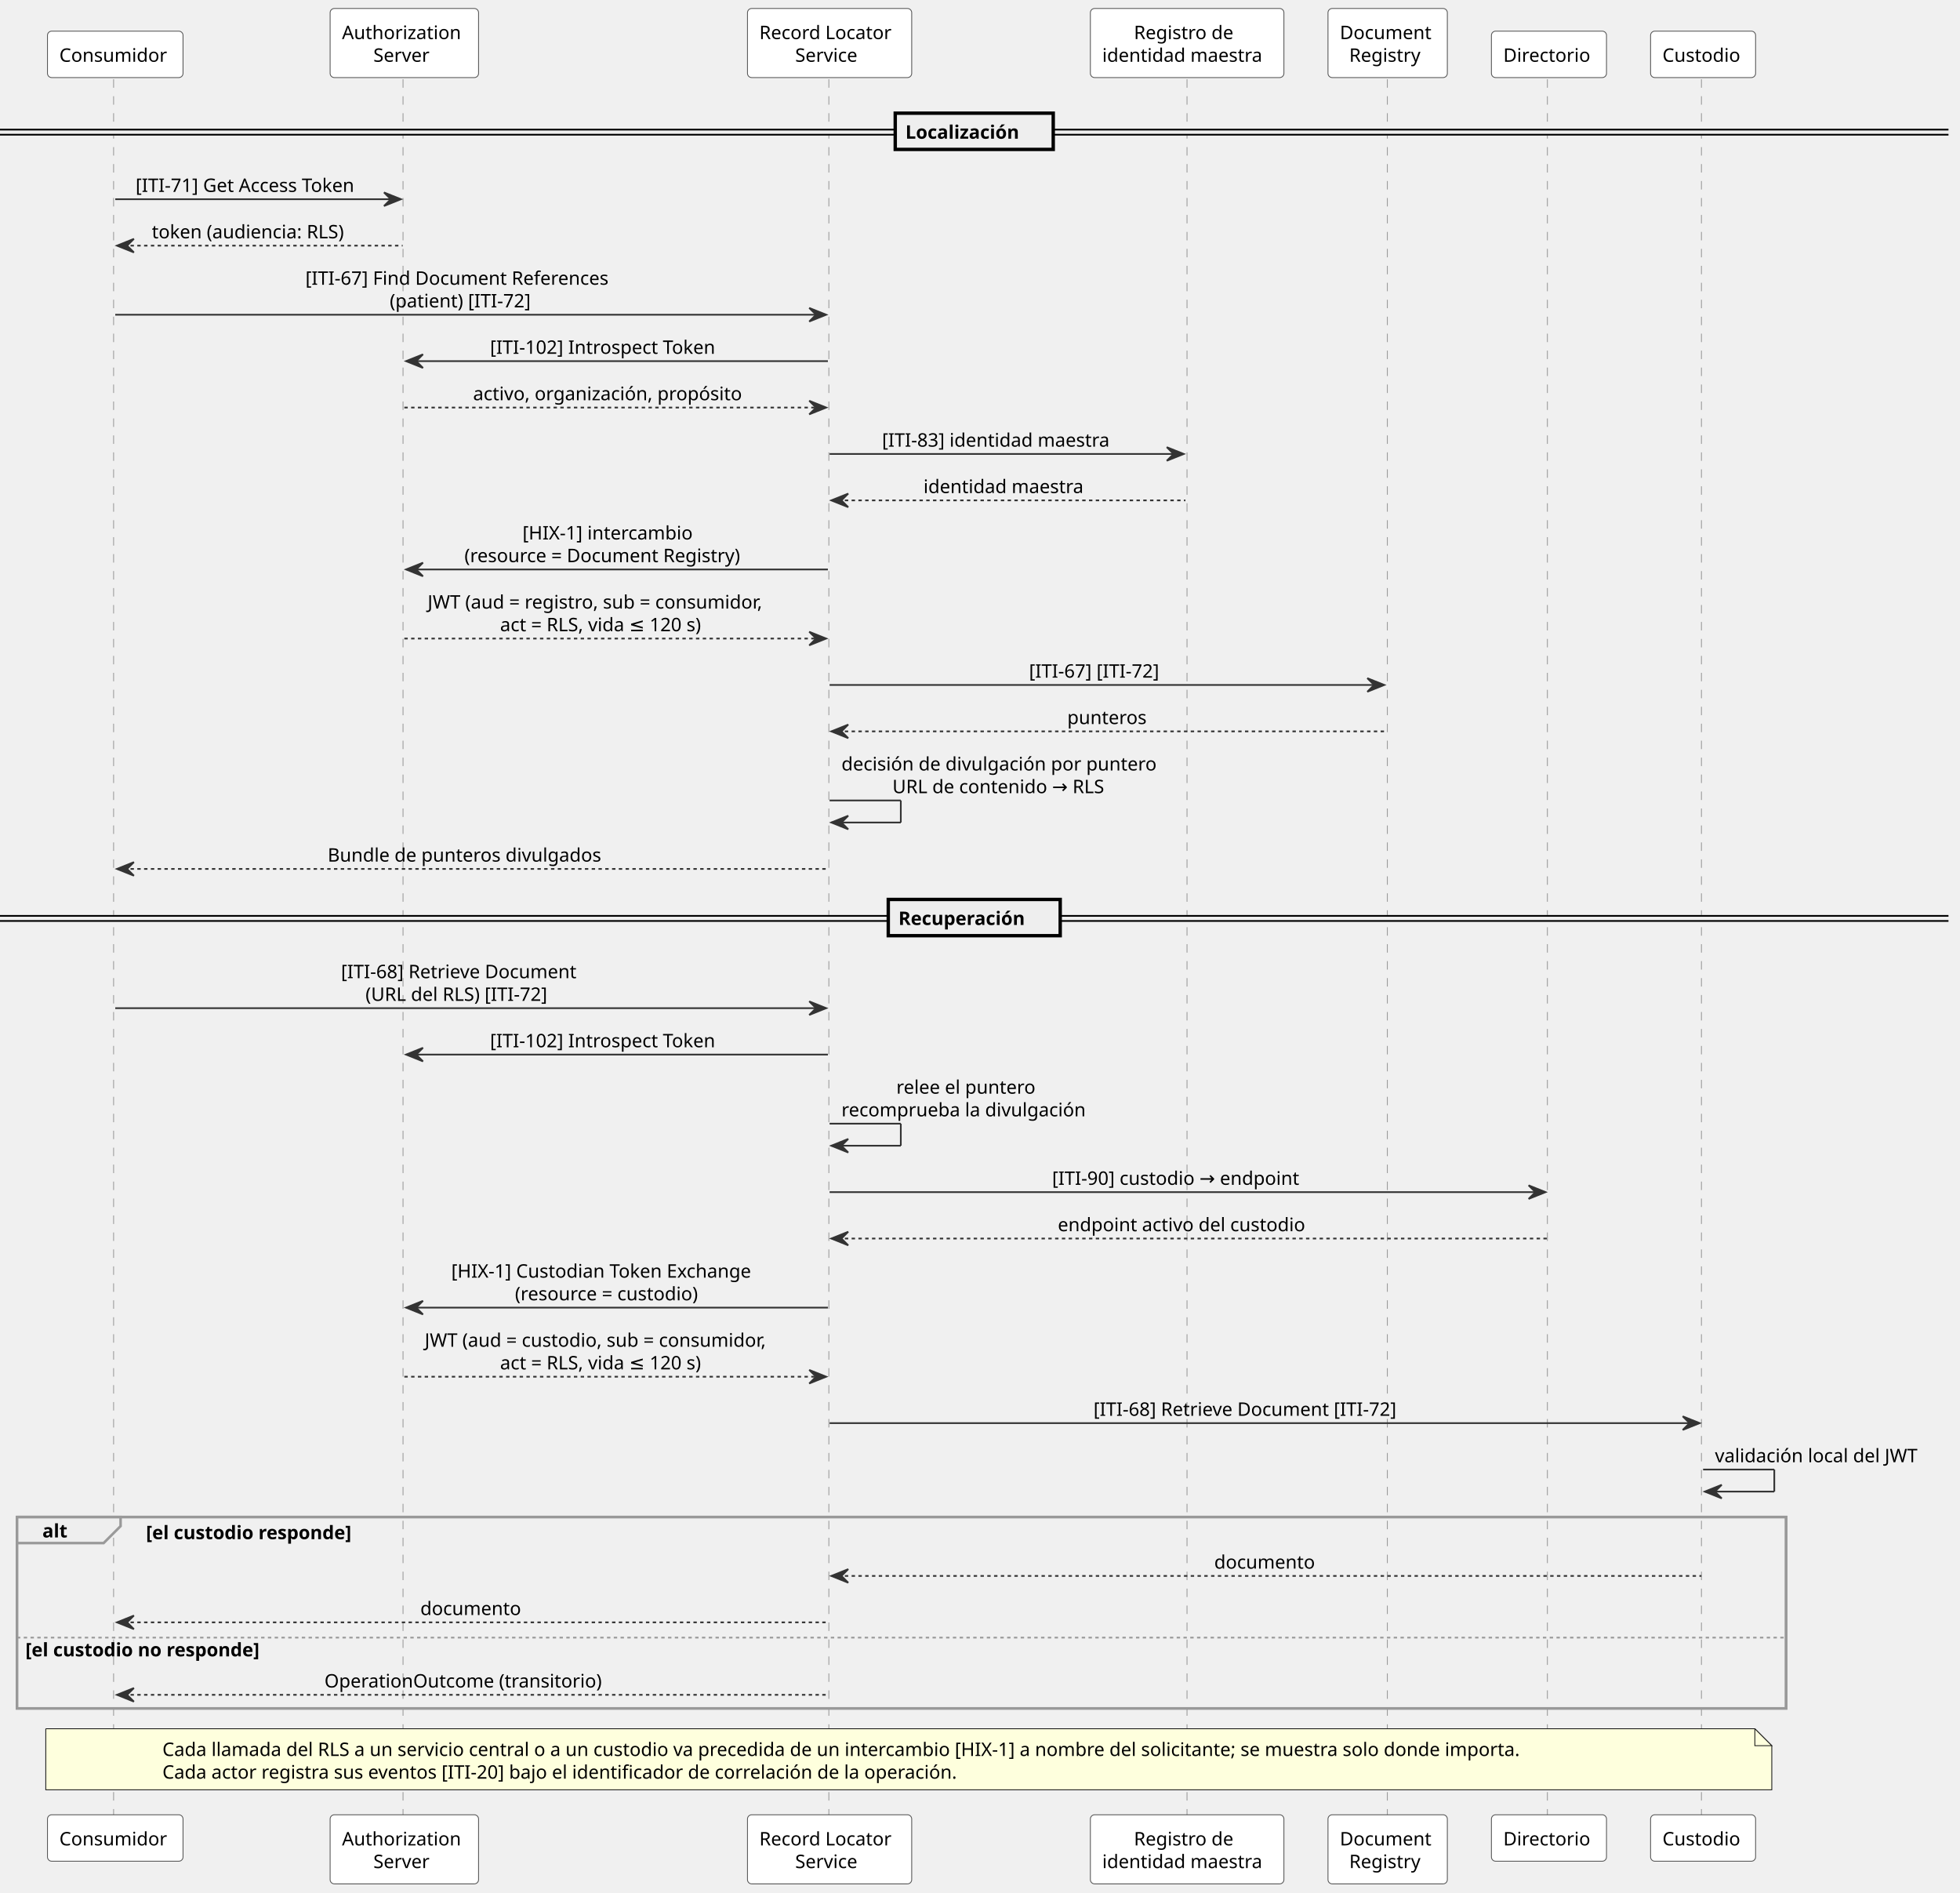
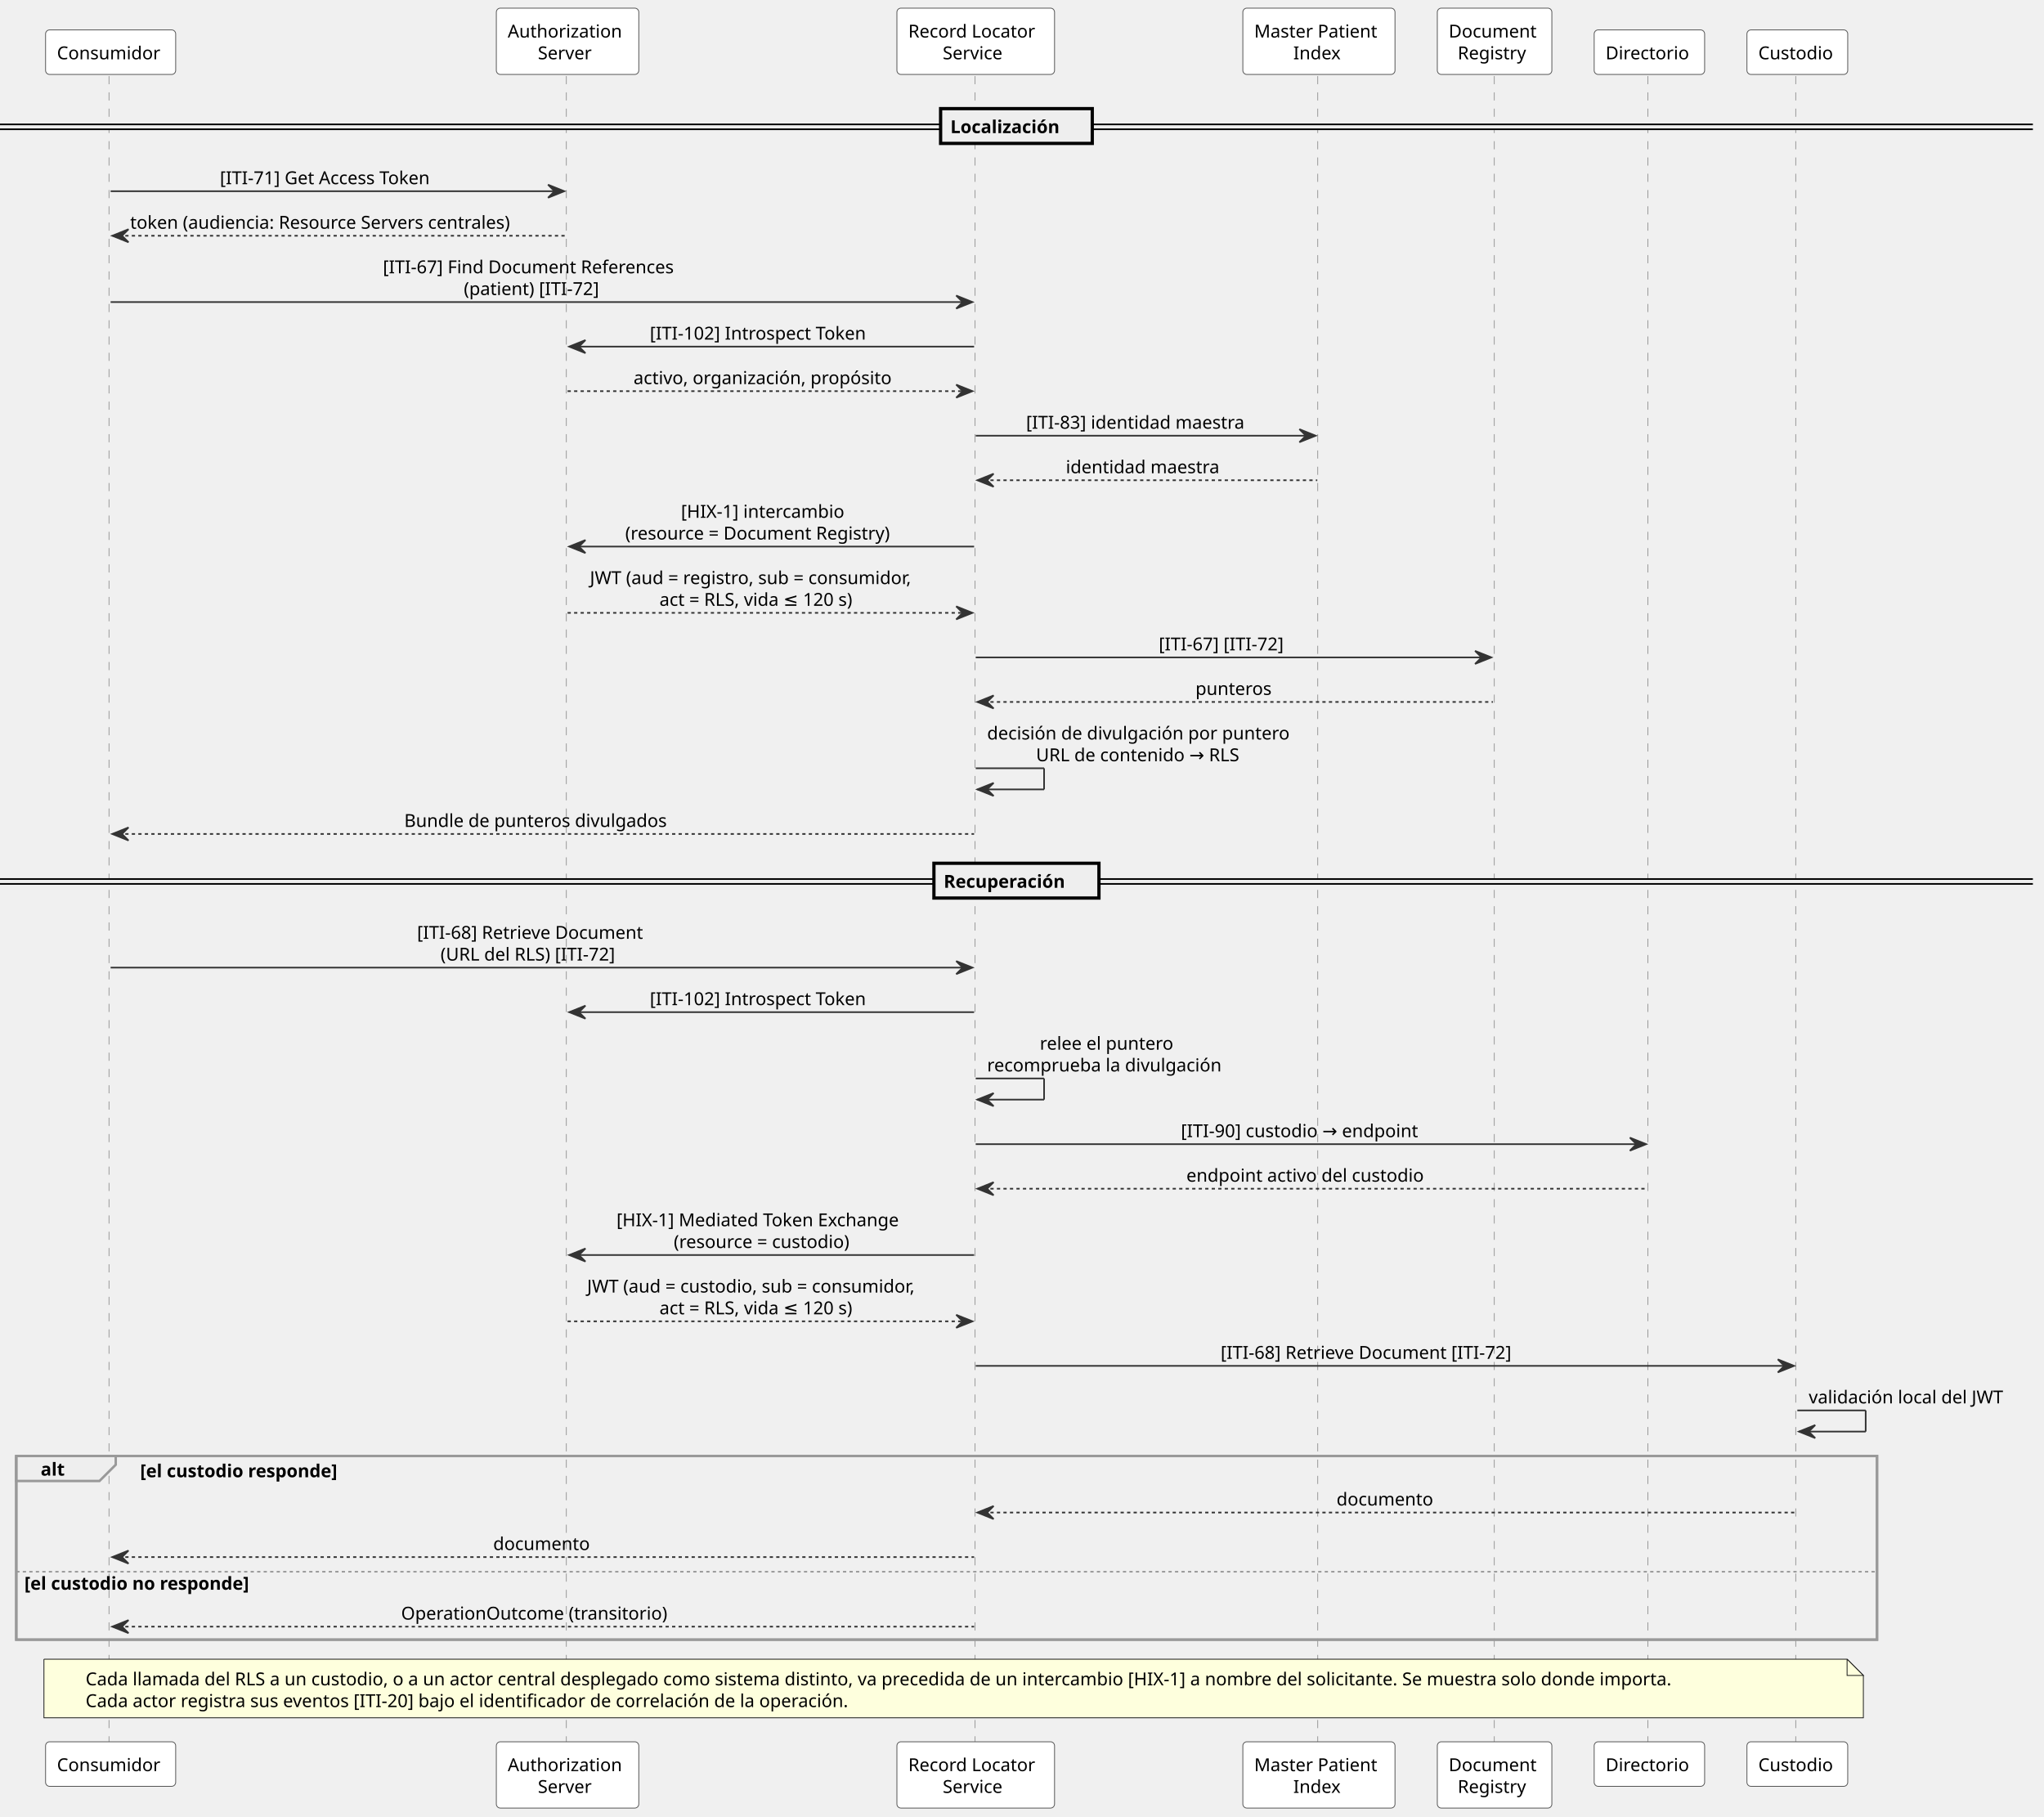
- <svg xmlns="http://www.w3.org/2000/svg" contentStyleType="text/css" data-diagram-type="SEQUENCE" height="1116px" preserveAspectRatio="none" style="width:1156px;height:1116px;background:#FFFFFF;" version="1.1" viewBox="0 0 1156 1116" width="1156px" zoomAndPan="magnify">
+ <svg xmlns="http://www.w3.org/2000/svg" contentStyleType="text/css" data-diagram-type="SEQUENCE" height="1116px" preserveAspectRatio="none" style="width:1256px;height:1116px;background:#FFFFFF;" version="1.1" viewBox="0 0 1256 1116" width="1256px" zoomAndPan="magnify">
  <defs />
  <g>
-     <rect fill="none" height="112.843" style="stroke:#999999;stroke-width:1.5;" width="1043.438" x="10" y="894.534" />
+     <rect fill="none" height="112.843" style="stroke:#999999;stroke-width:1.5;" width="1143.394" x="10" y="894.534" />
    <g class="participant-lifeline" data-entity-uid="part1" data-qualified-name="C" id="part1-lifeline">
      <g>
        <rect fill="#000000" fill-opacity="0" height="1024.377" width="8" x="63.976" y="46.737" />
        <line style="stroke:#999999;stroke-width:0.5;stroke-dasharray:5,5;" x1="67" x2="67" y1="46.737" y2="1071.115" />
      </g>
    </g>
    <g class="participant-lifeline" data-entity-uid="part2" data-qualified-name="AS" id="part2-lifeline">
      <g>
-         <rect fill="#000000" fill-opacity="0" height="1024.377" width="8" x="234.478" y="46.737" />
-         <line style="stroke:#999999;stroke-width:0.5;stroke-dasharray:5,5;" x1="237.707" x2="237.707" y1="46.737" y2="1071.115" />
+         <rect fill="#000000" fill-opacity="0" height="1024.377" width="8" x="344.757" y="46.737" />
+         <line style="stroke:#999999;stroke-width:0.5;stroke-dasharray:5,5;" x1="347.987" x2="347.987" y1="46.737" y2="1071.115" />
      </g>
    </g>
    <g class="participant-lifeline" data-entity-uid="part3" data-qualified-name="RLS" id="part3-lifeline">
      <g>
-         <rect fill="#000000" fill-opacity="0" height="1024.377" width="8" x="485.288" y="46.737" />
-         <line style="stroke:#999999;stroke-width:0.5;stroke-dasharray:5,5;" x1="488.856" x2="488.856" y1="46.737" y2="1071.115" />
+         <rect fill="#000000" fill-opacity="0" height="1024.377" width="8" x="595.568" y="46.737" />
+         <line style="stroke:#999999;stroke-width:0.5;stroke-dasharray:5,5;" x1="599.135" x2="599.135" y1="46.737" y2="1071.115" />
      </g>
    </g>
    <g class="participant-lifeline" data-entity-uid="part4" data-qualified-name="PMIR" id="part4-lifeline">
      <g>
-         <rect fill="#000000" fill-opacity="0" height="1024.377" width="8" x="696.171" y="46.737" />
-         <line style="stroke:#999999;stroke-width:0.5;stroke-dasharray:5,5;" x1="700.099" x2="700.099" y1="46.737" y2="1071.115" />
+         <rect fill="#000000" fill-opacity="0" height="1024.377" width="8" x="806.45" y="46.737" />
+         <line style="stroke:#999999;stroke-width:0.5;stroke-dasharray:5,5;" x1="809.702" x2="809.702" y1="46.737" y2="1071.115" />
      </g>
    </g>
    <g class="participant-lifeline" data-entity-uid="part5" data-qualified-name="REG" id="part5-lifeline">
      <g>
-         <rect fill="#000000" fill-opacity="0" height="1024.377" width="8" x="814.439" y="46.737" />
-         <line style="stroke:#999999;stroke-width:0.5;stroke-dasharray:5,5;" x1="818.243" x2="818.243" y1="46.737" y2="1071.115" />
+         <rect fill="#000000" fill-opacity="0" height="1024.377" width="8" x="914.395" y="46.737" />
+         <line style="stroke:#999999;stroke-width:0.5;stroke-dasharray:5,5;" x1="918.199" x2="918.199" y1="46.737" y2="1071.115" />
      </g>
    </g>
    <g class="participant-lifeline" data-entity-uid="part6" data-qualified-name="DIR" id="part6-lifeline">
      <g>
-         <rect fill="#000000" fill-opacity="0" height="1024.377" width="8" x="909.57" y="46.737" />
-         <line style="stroke:#999999;stroke-width:0.5;stroke-dasharray:5,5;" x1="912.634" x2="912.634" y1="46.737" y2="1071.115" />
+         <rect fill="#000000" fill-opacity="0" height="1024.377" width="8" x="1009.526" y="46.737" />
+         <line style="stroke:#999999;stroke-width:0.5;stroke-dasharray:5,5;" x1="1012.59" x2="1012.59" y1="46.737" y2="1071.115" />
      </g>
    </g>
    <g class="participant-lifeline" data-entity-uid="part7" data-qualified-name="K" id="part7-lifeline">
      <g>
-         <rect fill="#000000" fill-opacity="0" height="1024.377" width="8" x="1000.472" y="46.737" />
-         <line style="stroke:#999999;stroke-width:0.5;stroke-dasharray:5,5;" x1="1003.506" x2="1003.506" y1="46.737" y2="1071.115" />
+         <rect fill="#000000" fill-opacity="0" height="1024.377" width="8" x="1100.428" y="46.737" />
+         <line style="stroke:#999999;stroke-width:0.5;stroke-dasharray:5,5;" x1="1103.462" x2="1103.462" y1="46.737" y2="1071.115" />
      </g>
    </g>
    <g class="participant participant-head" data-entity-uid="part1" data-qualified-name="C" id="part1-head">
      <rect fill="#FFFFFF" height="27.369" rx="2.5" ry="2.5" style="stroke:#555555;stroke-width:0.5;" width="79.952" x="28" y="18.369" />
      <text fill="#000000" font-family="Verdana" font-size="11" lengthAdjust="spacing" textLength="65.952" x="35" y="36.428">Consumidor</text>
    </g>
    <g class="participant participant-tail" data-entity-uid="part1" data-qualified-name="C" id="part1-tail">
      <rect fill="#FFFFFF" height="27.369" rx="2.5" ry="2.5" style="stroke:#555555;stroke-width:0.5;" width="79.952" x="28" y="1070.115" />
      <text fill="#000000" font-family="Verdana" font-size="11" lengthAdjust="spacing" textLength="65.952" x="35" y="1088.174">Consumidor</text>
    </g>
    <g class="participant participant-head" data-entity-uid="part2" data-qualified-name="AS" id="part2-head">
-       <rect fill="#FFFFFF" height="40.737" rx="2.5" ry="2.5" style="stroke:#555555;stroke-width:0.5;" width="87.541" x="194.707" y="5" />
-       <text fill="#000000" font-family="Verdana" font-size="11" lengthAdjust="spacing" textLength="73.541" x="201.707" y="23.059">Authorization</text>
-       <text fill="#000000" font-family="Verdana" font-size="11" lengthAdjust="spacing" textLength="36.523" x="220.216" y="36.428">Server</text>
+       <rect fill="#FFFFFF" height="40.737" rx="2.5" ry="2.5" style="stroke:#555555;stroke-width:0.5;" width="87.541" x="304.987" y="5" />
+       <text fill="#000000" font-family="Verdana" font-size="11" lengthAdjust="spacing" textLength="73.541" x="311.987" y="23.059">Authorization</text>
+       <text fill="#000000" font-family="Verdana" font-size="11" lengthAdjust="spacing" textLength="36.523" x="330.495" y="36.428">Server</text>
    </g>
    <g class="participant participant-tail" data-entity-uid="part2" data-qualified-name="AS" id="part2-tail">
-       <rect fill="#FFFFFF" height="40.737" rx="2.5" ry="2.5" style="stroke:#555555;stroke-width:0.5;" width="87.541" x="194.707" y="1070.115" />
-       <text fill="#000000" font-family="Verdana" font-size="11" lengthAdjust="spacing" textLength="73.541" x="201.707" y="1088.174">Authorization</text>
-       <text fill="#000000" font-family="Verdana" font-size="11" lengthAdjust="spacing" textLength="36.523" x="220.216" y="1101.543">Server</text>
+       <rect fill="#FFFFFF" height="40.737" rx="2.5" ry="2.5" style="stroke:#555555;stroke-width:0.5;" width="87.541" x="304.987" y="1070.115" />
+       <text fill="#000000" font-family="Verdana" font-size="11" lengthAdjust="spacing" textLength="73.541" x="311.987" y="1088.174">Authorization</text>
+       <text fill="#000000" font-family="Verdana" font-size="11" lengthAdjust="spacing" textLength="36.523" x="330.495" y="1101.543">Server</text>
    </g>
    <g class="participant participant-head" data-entity-uid="part3" data-qualified-name="RLS" id="part3-head">
-       <rect fill="#FFFFFF" height="40.737" rx="2.5" ry="2.5" style="stroke:#555555;stroke-width:0.5;" width="96.865" x="440.856" y="5" />
-       <text fill="#000000" font-family="Verdana" font-size="11" lengthAdjust="spacing" textLength="82.865" x="447.856" y="23.059">Record Locator</text>
-       <text fill="#000000" font-family="Verdana" font-size="11" lengthAdjust="spacing" textLength="40.579" x="468.999" y="36.428">Service</text>
+       <rect fill="#FFFFFF" height="40.737" rx="2.5" ry="2.5" style="stroke:#555555;stroke-width:0.5;" width="96.865" x="551.135" y="5" />
+       <text fill="#000000" font-family="Verdana" font-size="11" lengthAdjust="spacing" textLength="82.865" x="558.135" y="23.059">Record Locator</text>
+       <text fill="#000000" font-family="Verdana" font-size="11" lengthAdjust="spacing" textLength="40.579" x="579.278" y="36.428">Service</text>
    </g>
    <g class="participant participant-tail" data-entity-uid="part3" data-qualified-name="RLS" id="part3-tail">
-       <rect fill="#FFFFFF" height="40.737" rx="2.5" ry="2.5" style="stroke:#555555;stroke-width:0.5;" width="96.865" x="440.856" y="1070.115" />
-       <text fill="#000000" font-family="Verdana" font-size="11" lengthAdjust="spacing" textLength="82.865" x="447.856" y="1088.174">Record Locator</text>
-       <text fill="#000000" font-family="Verdana" font-size="11" lengthAdjust="spacing" textLength="40.579" x="468.999" y="1101.543">Service</text>
+       <rect fill="#FFFFFF" height="40.737" rx="2.5" ry="2.5" style="stroke:#555555;stroke-width:0.5;" width="96.865" x="551.135" y="1070.115" />
+       <text fill="#000000" font-family="Verdana" font-size="11" lengthAdjust="spacing" textLength="82.865" x="558.135" y="1088.174">Record Locator</text>
+       <text fill="#000000" font-family="Verdana" font-size="11" lengthAdjust="spacing" textLength="40.579" x="579.278" y="1101.543">Service</text>
    </g>
    <g class="participant participant-head" data-entity-uid="part4" data-qualified-name="PMIR" id="part4-head">
-       <rect fill="#FFFFFF" height="40.737" rx="2.5" ry="2.5" style="stroke:#555555;stroke-width:0.5;" width="114.144" x="643.099" y="5" />
-       <text fill="#000000" font-family="Verdana" font-size="11" lengthAdjust="spacing" textLength="62.783" x="668.78" y="23.059">Registro de</text>
-       <text fill="#000000" font-family="Verdana" font-size="11" lengthAdjust="spacing" textLength="100.144" x="650.099" y="36.428">identidad maestra</text>
+       <rect fill="#FFFFFF" height="40.737" rx="2.5" ry="2.5" style="stroke:#555555;stroke-width:0.5;" width="93.498" x="763.702" y="5" />
+       <text fill="#000000" font-family="Verdana" font-size="11" lengthAdjust="spacing" textLength="79.498" x="770.702" y="23.059">Master Patient</text>
+       <text fill="#000000" font-family="Verdana" font-size="11" lengthAdjust="spacing" textLength="31.507" x="794.697" y="36.428">Index</text>
    </g>
    <g class="participant participant-tail" data-entity-uid="part4" data-qualified-name="PMIR" id="part4-tail">
-       <rect fill="#FFFFFF" height="40.737" rx="2.5" ry="2.5" style="stroke:#555555;stroke-width:0.5;" width="114.144" x="643.099" y="1070.115" />
-       <text fill="#000000" font-family="Verdana" font-size="11" lengthAdjust="spacing" textLength="62.783" x="668.78" y="1088.174">Registro de</text>
-       <text fill="#000000" font-family="Verdana" font-size="11" lengthAdjust="spacing" textLength="100.144" x="650.099" y="1101.543">identidad maestra</text>
+       <rect fill="#FFFFFF" height="40.737" rx="2.5" ry="2.5" style="stroke:#555555;stroke-width:0.5;" width="93.498" x="763.702" y="1070.115" />
+       <text fill="#000000" font-family="Verdana" font-size="11" lengthAdjust="spacing" textLength="79.498" x="770.702" y="1088.174">Master Patient</text>
+       <text fill="#000000" font-family="Verdana" font-size="11" lengthAdjust="spacing" textLength="31.507" x="794.697" y="1101.543">Index</text>
    </g>
    <g class="participant participant-head" data-entity-uid="part5" data-qualified-name="REG" id="part5-head">
-       <rect fill="#FFFFFF" height="40.737" rx="2.5" ry="2.5" style="stroke:#555555;stroke-width:0.5;" width="70.391" x="783.243" y="5" />
-       <text fill="#000000" font-family="Verdana" font-size="11" lengthAdjust="spacing" textLength="56.391" x="790.243" y="23.059">Document</text>
-       <text fill="#000000" font-family="Verdana" font-size="11" lengthAdjust="spacing" textLength="45.343" x="795.767" y="36.428">Registry</text>
+       <rect fill="#FFFFFF" height="40.737" rx="2.5" ry="2.5" style="stroke:#555555;stroke-width:0.5;" width="70.391" x="883.199" y="5" />
+       <text fill="#000000" font-family="Verdana" font-size="11" lengthAdjust="spacing" textLength="56.391" x="890.199" y="23.059">Document</text>
+       <text fill="#000000" font-family="Verdana" font-size="11" lengthAdjust="spacing" textLength="45.343" x="895.723" y="36.428">Registry</text>
    </g>
    <g class="participant participant-tail" data-entity-uid="part5" data-qualified-name="REG" id="part5-tail">
-       <rect fill="#FFFFFF" height="40.737" rx="2.5" ry="2.5" style="stroke:#555555;stroke-width:0.5;" width="70.391" x="783.243" y="1070.115" />
-       <text fill="#000000" font-family="Verdana" font-size="11" lengthAdjust="spacing" textLength="56.391" x="790.243" y="1088.174">Document</text>
-       <text fill="#000000" font-family="Verdana" font-size="11" lengthAdjust="spacing" textLength="45.343" x="795.767" y="1101.543">Registry</text>
+       <rect fill="#FFFFFF" height="40.737" rx="2.5" ry="2.5" style="stroke:#555555;stroke-width:0.5;" width="70.391" x="883.199" y="1070.115" />
+       <text fill="#000000" font-family="Verdana" font-size="11" lengthAdjust="spacing" textLength="56.391" x="890.199" y="1088.174">Document</text>
+       <text fill="#000000" font-family="Verdana" font-size="11" lengthAdjust="spacing" textLength="45.343" x="895.723" y="1101.543">Registry</text>
    </g>
    <g class="participant participant-head" data-entity-uid="part6" data-qualified-name="DIR" id="part6-head">
-       <rect fill="#FFFFFF" height="27.369" rx="2.5" ry="2.5" style="stroke:#555555;stroke-width:0.5;" width="67.872" x="879.634" y="18.369" />
-       <text fill="#000000" font-family="Verdana" font-size="11" lengthAdjust="spacing" textLength="53.872" x="886.634" y="36.428">Directorio</text>
+       <rect fill="#FFFFFF" height="27.369" rx="2.5" ry="2.5" style="stroke:#555555;stroke-width:0.5;" width="67.872" x="979.59" y="18.369" />
+       <text fill="#000000" font-family="Verdana" font-size="11" lengthAdjust="spacing" textLength="53.872" x="986.59" y="36.428">Directorio</text>
    </g>
    <g class="participant participant-tail" data-entity-uid="part6" data-qualified-name="DIR" id="part6-tail">
-       <rect fill="#FFFFFF" height="27.369" rx="2.5" ry="2.5" style="stroke:#555555;stroke-width:0.5;" width="67.872" x="879.634" y="1070.115" />
-       <text fill="#000000" font-family="Verdana" font-size="11" lengthAdjust="spacing" textLength="53.872" x="886.634" y="1088.174">Directorio</text>
+       <rect fill="#FFFFFF" height="27.369" rx="2.5" ry="2.5" style="stroke:#555555;stroke-width:0.5;" width="67.872" x="979.59" y="1070.115" />
+       <text fill="#000000" font-family="Verdana" font-size="11" lengthAdjust="spacing" textLength="53.872" x="986.59" y="1088.174">Directorio</text>
    </g>
    <g class="participant participant-head" data-entity-uid="part7" data-qualified-name="K" id="part7-head">
-       <rect fill="#FFFFFF" height="27.369" rx="2.5" ry="2.5" style="stroke:#555555;stroke-width:0.5;" width="61.932" x="973.506" y="18.369" />
-       <text fill="#000000" font-family="Verdana" font-size="11" lengthAdjust="spacing" textLength="47.932" x="980.506" y="36.428">Custodio</text>
+       <rect fill="#FFFFFF" height="27.369" rx="2.5" ry="2.5" style="stroke:#555555;stroke-width:0.5;" width="61.932" x="1073.462" y="18.369" />
+       <text fill="#000000" font-family="Verdana" font-size="11" lengthAdjust="spacing" textLength="47.932" x="1080.462" y="36.428">Custodio</text>
    </g>
    <g class="participant participant-tail" data-entity-uid="part7" data-qualified-name="K" id="part7-tail">
-       <rect fill="#FFFFFF" height="27.369" rx="2.5" ry="2.5" style="stroke:#555555;stroke-width:0.5;" width="61.932" x="973.506" y="1070.115" />
-       <text fill="#000000" font-family="Verdana" font-size="11" lengthAdjust="spacing" textLength="47.932" x="980.506" y="1088.174">Custodio</text>
-     </g>
-     <rect fill="#EEEEEE" height="3" style="stroke:#EEEEEE;stroke-width:1;" width="1149.205" x="0" y="76.422" />
-     <line style="stroke:#000000;stroke-width:1;" x1="0" x2="1149.205" y1="76.422" y2="76.422" />
-     <line style="stroke:#000000;stroke-width:1;" x1="0" x2="1149.205" y1="79.422" y2="79.422" />
-     <rect fill="#EEEEEE" height="21.369" style="stroke:#000000;stroke-width:2;" width="93.191" x="528.007" y="66.737" />
-     <text fill="#000000" font-family="Verdana" font-size="11" font-weight="bold" lengthAdjust="spacing" textLength="75.432" x="534.007" y="81.796">Localización</text>
+       <rect fill="#FFFFFF" height="27.369" rx="2.5" ry="2.5" style="stroke:#555555;stroke-width:0.5;" width="61.932" x="1073.462" y="1070.115" />
+       <text fill="#000000" font-family="Verdana" font-size="11" lengthAdjust="spacing" textLength="47.932" x="1080.462" y="1088.174">Custodio</text>
+     </g>
+     <rect fill="#EEEEEE" height="3" style="stroke:#EEEEEE;stroke-width:1;" width="1249.161" x="0" y="76.422" />
+     <line style="stroke:#000000;stroke-width:1;" x1="0" x2="1249.161" y1="76.422" y2="76.422" />
+     <line style="stroke:#000000;stroke-width:1;" x1="0" x2="1249.161" y1="79.422" y2="79.422" />
+     <rect fill="#EEEEEE" height="21.369" style="stroke:#000000;stroke-width:2;" width="93.191" x="577.985" y="66.737" />
+     <text fill="#000000" font-family="Verdana" font-size="11" font-weight="bold" lengthAdjust="spacing" textLength="75.432" x="583.985" y="81.796">Localización</text>
    <g class="message" data-entity-1="part1" data-entity-2="part2" id="msg1">
-       <polygon fill="#333333" points="226.478,113.475,236.478,117.475,226.478,121.475,230.478,117.475" style="stroke:#333333;stroke-width:1;" />
-       <line style="stroke:#333333;stroke-width:1;" x1="67.976" x2="232.478" y1="117.475" y2="117.475" />
-       <text fill="#000000" font-family="Verdana" font-size="11" lengthAdjust="spacing" textLength="146.502" x="79.976" y="113.165">[ITI-71] Get Access Token</text>
+       <polygon fill="#333333" points="336.757,113.475,346.757,117.475,336.757,121.475,340.757,117.475" style="stroke:#333333;stroke-width:1;" />
+       <line style="stroke:#333333;stroke-width:1;" x1="67.976" x2="342.757" y1="117.475" y2="117.475" />
+       <text fill="#000000" font-family="Verdana" font-size="11" lengthAdjust="spacing" textLength="146.502" x="135.115" y="113.165">[ITI-71] Get Access Token</text>
    </g>
    <g class="message" data-entity-1="part2" data-entity-2="part1" id="msg2">
      <polygon fill="#333333" points="78.976,140.843,68.976,144.843,78.976,148.843,74.976,144.843" style="stroke:#333333;stroke-width:1;" />
-       <line style="stroke:#333333;stroke-width:1;stroke-dasharray:2,2;" x1="72.976" x2="237.478" y1="144.843" y2="144.843" />
-       <text fill="#000000" font-family="Verdana" font-size="11" lengthAdjust="spacing" textLength="127.354" x="89.55" y="140.534">token (audiencia: RLS)</text>
+       <line style="stroke:#333333;stroke-width:1;stroke-dasharray:2,2;" x1="72.976" x2="347.757" y1="144.843" y2="144.843" />
+       <text fill="#000000" font-family="Verdana" font-size="11" lengthAdjust="spacing" textLength="256.781" x="79.976" y="140.534">token (audiencia: Resource Servers centrales)</text>
    </g>
    <g class="message" data-entity-1="part1" data-entity-2="part3" id="msg3">
-       <polygon fill="#333333" points="477.288,181.581,487.288,185.581,477.288,189.581,481.288,185.581" style="stroke:#333333;stroke-width:1;" />
-       <line style="stroke:#333333;stroke-width:1;" x1="67.976" x2="483.288" y1="185.581" y2="185.581" />
-       <text fill="#000000" font-family="Verdana" font-size="11" lengthAdjust="spacing" textLength="197.001" x="180.132" y="167.902">[ITI-67] Find Document References</text>
-       <text fill="#000000" font-family="Verdana" font-size="11" lengthAdjust="spacing" textLength="97.528" x="229.868" y="181.271">(patient) [ITI-72]</text>
+       <polygon fill="#333333" points="587.568,181.581,597.568,185.581,587.568,189.581,591.568,185.581" style="stroke:#333333;stroke-width:1;" />
+       <line style="stroke:#333333;stroke-width:1;" x1="67.976" x2="593.568" y1="185.581" y2="185.581" />
+       <text fill="#000000" font-family="Verdana" font-size="11" lengthAdjust="spacing" textLength="197.001" x="235.271" y="167.902">[ITI-67] Find Document References</text>
+       <text fill="#000000" font-family="Verdana" font-size="11" lengthAdjust="spacing" textLength="97.528" x="285.008" y="181.271">(patient) [ITI-72]</text>
    </g>
    <g class="message" data-entity-1="part3" data-entity-2="part2" id="msg4">
-       <polygon fill="#333333" points="249.478,208.949,239.478,212.949,249.478,216.949,245.478,212.949" style="stroke:#333333;stroke-width:1;" />
-       <line style="stroke:#333333;stroke-width:1;" x1="243.478" x2="488.288" y1="212.949" y2="212.949" />
-       <text fill="#000000" font-family="Verdana" font-size="11" lengthAdjust="spacing" textLength="149.714" x="289.026" y="208.64">[ITI-102] Introspect Token</text>
+       <polygon fill="#333333" points="359.757,208.949,349.757,212.949,359.757,216.949,355.757,212.949" style="stroke:#333333;stroke-width:1;" />
+       <line style="stroke:#333333;stroke-width:1;" x1="353.757" x2="598.568" y1="212.949" y2="212.949" />
+       <text fill="#000000" font-family="Verdana" font-size="11" lengthAdjust="spacing" textLength="149.714" x="399.305" y="208.64">[ITI-102] Introspect Token</text>
    </g>
    <g class="message" data-entity-1="part2" data-entity-2="part3" id="msg5">
-       <polygon fill="#333333" points="477.288,236.318,487.288,240.318,477.288,244.318,481.288,240.318" style="stroke:#333333;stroke-width:1;" />
-       <line style="stroke:#333333;stroke-width:1;stroke-dasharray:2,2;" x1="238.478" x2="483.288" y1="240.318" y2="240.318" />
-       <text fill="#000000" font-family="Verdana" font-size="11" lengthAdjust="spacing" textLength="169.71" x="279.028" y="236.008">activo, organización, propósito</text>
+       <polygon fill="#333333" points="587.568,236.318,597.568,240.318,587.568,244.318,591.568,240.318" style="stroke:#333333;stroke-width:1;" />
+       <line style="stroke:#333333;stroke-width:1;stroke-dasharray:2,2;" x1="348.757" x2="593.568" y1="240.318" y2="240.318" />
+       <text fill="#000000" font-family="Verdana" font-size="11" lengthAdjust="spacing" textLength="169.71" x="389.307" y="236.008">activo, organización, propósito</text>
    </g>
    <g class="message" data-entity-1="part3" data-entity-2="part4" id="msg6">
-       <polygon fill="#333333" points="688.171,263.687,698.171,267.687,688.171,271.687,692.171,267.687" style="stroke:#333333;stroke-width:1;" />
-       <line style="stroke:#333333;stroke-width:1;" x1="489.288" x2="694.171" y1="267.687" y2="267.687" />
-       <text fill="#000000" font-family="Verdana" font-size="11" lengthAdjust="spacing" textLength="149.021" x="520.219" y="263.377">[ITI-83] identidad maestra</text>
+       <polygon fill="#333333" points="798.45,263.687,808.45,267.687,798.45,271.687,802.45,267.687" style="stroke:#333333;stroke-width:1;" />
+       <line style="stroke:#333333;stroke-width:1;" x1="599.568" x2="804.45" y1="267.687" y2="267.687" />
+       <text fill="#000000" font-family="Verdana" font-size="11" lengthAdjust="spacing" textLength="149.021" x="630.499" y="263.377">[ITI-83] identidad maestra</text>
    </g>
    <g class="message" data-entity-1="part4" data-entity-2="part3" id="msg7">
-       <polygon fill="#333333" points="500.288,291.055,490.288,295.055,500.288,299.055,496.288,295.055" style="stroke:#333333;stroke-width:1;" />
-       <line style="stroke:#333333;stroke-width:1;stroke-dasharray:2,2;" x1="494.288" x2="699.171" y1="295.055" y2="295.055" />
-       <text fill="#000000" font-family="Verdana" font-size="11" lengthAdjust="spacing" textLength="100.144" x="544.658" y="290.746">identidad maestra</text>
+       <polygon fill="#333333" points="610.568,291.055,600.568,295.055,610.568,299.055,606.568,295.055" style="stroke:#333333;stroke-width:1;" />
+       <line style="stroke:#333333;stroke-width:1;stroke-dasharray:2,2;" x1="604.568" x2="809.45" y1="295.055" y2="295.055" />
+       <text fill="#000000" font-family="Verdana" font-size="11" lengthAdjust="spacing" textLength="100.144" x="654.937" y="290.746">identidad maestra</text>
    </g>
    <g class="message" data-entity-1="part3" data-entity-2="part2" id="msg8">
-       <polygon fill="#333333" points="249.478,331.793,239.478,335.793,249.478,339.793,245.478,335.793" style="stroke:#333333;stroke-width:1;" />
-       <line style="stroke:#333333;stroke-width:1;" x1="243.478" x2="488.288" y1="335.793" y2="335.793" />
-       <text fill="#000000" font-family="Verdana" font-size="11" lengthAdjust="spacing" textLength="111.423" x="308.171" y="318.114">[HIX-1] intercambio</text>
-       <text fill="#000000" font-family="Verdana" font-size="11" lengthAdjust="spacing" textLength="179.921" x="273.923" y="331.483">(resource = Document Registry)</text>
+       <polygon fill="#333333" points="359.757,331.793,349.757,335.793,359.757,339.793,355.757,335.793" style="stroke:#333333;stroke-width:1;" />
+       <line style="stroke:#333333;stroke-width:1;" x1="353.757" x2="598.568" y1="335.793" y2="335.793" />
+       <text fill="#000000" font-family="Verdana" font-size="11" lengthAdjust="spacing" textLength="111.423" x="418.451" y="318.114">[HIX-1] intercambio</text>
+       <text fill="#000000" font-family="Verdana" font-size="11" lengthAdjust="spacing" textLength="179.921" x="384.202" y="331.483">(resource = Document Registry)</text>
    </g>
    <g class="message" data-entity-1="part2" data-entity-2="part3" id="msg9">
-       <polygon fill="#333333" points="477.288,372.53,487.288,376.53,477.288,380.53,481.288,376.53" style="stroke:#333333;stroke-width:1;" />
-       <line style="stroke:#333333;stroke-width:1;stroke-dasharray:2,2;" x1="238.478" x2="483.288" y1="376.53" y2="376.53" />
-       <text fill="#000000" font-family="Verdana" font-size="11" lengthAdjust="spacing" textLength="223.384" x="252.191" y="358.852">JWT (aud = registro, sub = consumidor,</text>
-       <text fill="#000000" font-family="Verdana" font-size="11" lengthAdjust="spacing" textLength="137.865" x="294.95" y="372.22">act = RLS, vida ≤ 120 s)</text>
+       <polygon fill="#333333" points="587.568,372.53,597.568,376.53,587.568,380.53,591.568,376.53" style="stroke:#333333;stroke-width:1;" />
+       <line style="stroke:#333333;stroke-width:1;stroke-dasharray:2,2;" x1="348.757" x2="593.568" y1="376.53" y2="376.53" />
+       <text fill="#000000" font-family="Verdana" font-size="11" lengthAdjust="spacing" textLength="223.384" x="362.471" y="358.852">JWT (aud = registro, sub = consumidor,</text>
+       <text fill="#000000" font-family="Verdana" font-size="11" lengthAdjust="spacing" textLength="137.865" x="405.23" y="372.22">act = RLS, vida ≤ 120 s)</text>
    </g>
    <g class="message" data-entity-1="part3" data-entity-2="part5" id="msg10">
-       <polygon fill="#333333" points="806.439,399.898,816.439,403.898,806.439,407.898,810.439,403.898" style="stroke:#333333;stroke-width:1;" />
-       <line style="stroke:#333333;stroke-width:1;" x1="489.288" x2="812.439" y1="403.898" y2="403.898" />
-       <text fill="#000000" font-family="Verdana" font-size="11" lengthAdjust="spacing" textLength="93.887" x="606.92" y="399.589">[ITI-67] [ITI-72]</text>
+       <polygon fill="#333333" points="906.395,399.898,916.395,403.898,906.395,407.898,910.395,403.898" style="stroke:#333333;stroke-width:1;" />
+       <line style="stroke:#333333;stroke-width:1;" x1="599.568" x2="912.395" y1="403.898" y2="403.898" />
+       <text fill="#000000" font-family="Verdana" font-size="11" lengthAdjust="spacing" textLength="93.887" x="712.038" y="399.589">[ITI-67] [ITI-72]</text>
    </g>
    <g class="message" data-entity-1="part5" data-entity-2="part3" id="msg11">
-       <polygon fill="#333333" points="500.288,427.267,490.288,431.267,500.288,435.267,496.288,431.267" style="stroke:#333333;stroke-width:1;" />
-       <line style="stroke:#333333;stroke-width:1;stroke-dasharray:2,2;" x1="494.288" x2="817.439" y1="431.267" y2="431.267" />
-       <text fill="#000000" font-family="Verdana" font-size="11" lengthAdjust="spacing" textLength="48.764" x="629.481" y="426.957">punteros</text>
+       <polygon fill="#333333" points="610.568,427.267,600.568,431.267,610.568,435.267,606.568,431.267" style="stroke:#333333;stroke-width:1;" />
+       <line style="stroke:#333333;stroke-width:1;stroke-dasharray:2,2;" x1="604.568" x2="917.395" y1="431.267" y2="431.267" />
+       <text fill="#000000" font-family="Verdana" font-size="11" lengthAdjust="spacing" textLength="48.764" x="734.599" y="426.957">punteros</text>
    </g>
    <g class="message" data-entity-1="part3" data-entity-2="part3" id="msg12">
-       <line style="stroke:#333333;stroke-width:1;" x1="489.288" x2="531.288" y1="472.004" y2="472.004" />
-       <line style="stroke:#333333;stroke-width:1;" x1="531.288" x2="531.288" y1="472.004" y2="485.004" />
-       <line style="stroke:#333333;stroke-width:1;" x1="490.288" x2="531.288" y1="485.004" y2="485.004" />
-       <polygon fill="#333333" points="500.288,481.004,490.288,485.004,500.288,489.004,496.288,485.004" style="stroke:#333333;stroke-width:1;" />
-       <text fill="#000000" font-family="Verdana" font-size="11" lengthAdjust="spacing" textLength="196.883" x="496.288" y="454.326">decisión de divulgación por puntero</text>
-       <text fill="#000000" font-family="Verdana" font-size="11" lengthAdjust="spacing" textLength="136.753" x="526.353" y="467.695">URL de contenido → RLS</text>
+       <line style="stroke:#333333;stroke-width:1;" x1="599.568" x2="641.568" y1="472.004" y2="472.004" />
+       <line style="stroke:#333333;stroke-width:1;" x1="641.568" x2="641.568" y1="472.004" y2="485.004" />
+       <line style="stroke:#333333;stroke-width:1;" x1="600.568" x2="641.568" y1="485.004" y2="485.004" />
+       <polygon fill="#333333" points="610.568,481.004,600.568,485.004,610.568,489.004,606.568,485.004" style="stroke:#333333;stroke-width:1;" />
+       <text fill="#000000" font-family="Verdana" font-size="11" lengthAdjust="spacing" textLength="196.883" x="606.568" y="454.326">decisión de divulgación por puntero</text>
+       <text fill="#000000" font-family="Verdana" font-size="11" lengthAdjust="spacing" textLength="136.753" x="636.632" y="467.695">URL de contenido → RLS</text>
    </g>
    <g class="message" data-entity-1="part3" data-entity-2="part1" id="msg13">
      <polygon fill="#333333" points="78.976,508.373,68.976,512.373,78.976,516.373,74.976,512.373" style="stroke:#333333;stroke-width:1;" />
-       <line style="stroke:#333333;stroke-width:1;stroke-dasharray:2,2;" x1="72.976" x2="488.288" y1="512.373" y2="512.373" />
-       <text fill="#000000" font-family="Verdana" font-size="11" lengthAdjust="spacing" textLength="170.742" x="193.261" y="508.063">Bundle de punteros divulgados</text>
-     </g>
-     <rect fill="#EEEEEE" height="3" style="stroke:#EEEEEE;stroke-width:1;" width="1149.205" x="0" y="540.057" />
-     <line style="stroke:#000000;stroke-width:1;" x1="0" x2="1149.205" y1="540.057" y2="540.057" />
-     <line style="stroke:#000000;stroke-width:1;" x1="0" x2="1149.205" y1="543.057" y2="543.057" />
-     <rect fill="#EEEEEE" height="21.369" style="stroke:#000000;stroke-width:2;" width="101.409" x="523.898" y="530.373" />
-     <text fill="#000000" font-family="Verdana" font-size="11" font-weight="bold" lengthAdjust="spacing" textLength="83.649" x="529.898" y="545.432">Recuperación</text>
+       <line style="stroke:#333333;stroke-width:1;stroke-dasharray:2,2;" x1="72.976" x2="598.568" y1="512.373" y2="512.373" />
+       <text fill="#000000" font-family="Verdana" font-size="11" lengthAdjust="spacing" textLength="170.742" x="248.401" y="508.063">Bundle de punteros divulgados</text>
+     </g>
+     <rect fill="#EEEEEE" height="3" style="stroke:#EEEEEE;stroke-width:1;" width="1249.161" x="0" y="540.057" />
+     <line style="stroke:#000000;stroke-width:1;" x1="0" x2="1249.161" y1="540.057" y2="540.057" />
+     <line style="stroke:#000000;stroke-width:1;" x1="0" x2="1249.161" y1="543.057" y2="543.057" />
+     <rect fill="#EEEEEE" height="21.369" style="stroke:#000000;stroke-width:2;" width="101.409" x="573.876" y="530.373" />
+     <text fill="#000000" font-family="Verdana" font-size="11" font-weight="bold" lengthAdjust="spacing" textLength="83.649" x="579.876" y="545.432">Recuperación</text>
    <g class="message" data-entity-1="part1" data-entity-2="part3" id="msg14">
-       <polygon fill="#333333" points="477.288,590.479,487.288,594.479,477.288,598.479,481.288,594.479" style="stroke:#333333;stroke-width:1;" />
-       <line style="stroke:#333333;stroke-width:1;" x1="67.976" x2="483.288" y1="594.479" y2="594.479" />
-       <text fill="#000000" font-family="Verdana" font-size="11" lengthAdjust="spacing" textLength="154.999" x="201.133" y="576.801">[ITI-68] Retrieve Document</text>
-       <text fill="#000000" font-family="Verdana" font-size="11" lengthAdjust="spacing" textLength="126.14" x="215.562" y="590.169">(URL del RLS) [ITI-72]</text>
+       <polygon fill="#333333" points="587.568,590.479,597.568,594.479,587.568,598.479,591.568,594.479" style="stroke:#333333;stroke-width:1;" />
+       <line style="stroke:#333333;stroke-width:1;" x1="67.976" x2="593.568" y1="594.479" y2="594.479" />
+       <text fill="#000000" font-family="Verdana" font-size="11" lengthAdjust="spacing" textLength="154.999" x="256.272" y="576.801">[ITI-68] Retrieve Document</text>
+       <text fill="#000000" font-family="Verdana" font-size="11" lengthAdjust="spacing" textLength="126.14" x="270.702" y="590.169">(URL del RLS) [ITI-72]</text>
    </g>
    <g class="message" data-entity-1="part3" data-entity-2="part2" id="msg15">
-       <polygon fill="#333333" points="249.478,617.848,239.478,621.848,249.478,625.848,245.478,621.848" style="stroke:#333333;stroke-width:1;" />
-       <line style="stroke:#333333;stroke-width:1;" x1="243.478" x2="488.288" y1="621.848" y2="621.848" />
-       <text fill="#000000" font-family="Verdana" font-size="11" lengthAdjust="spacing" textLength="149.714" x="289.026" y="617.538">[ITI-102] Introspect Token</text>
+       <polygon fill="#333333" points="359.757,617.848,349.757,621.848,359.757,625.848,355.757,621.848" style="stroke:#333333;stroke-width:1;" />
+       <line style="stroke:#333333;stroke-width:1;" x1="353.757" x2="598.568" y1="621.848" y2="621.848" />
+       <text fill="#000000" font-family="Verdana" font-size="11" lengthAdjust="spacing" textLength="149.714" x="399.305" y="617.538">[ITI-102] Introspect Token</text>
    </g>
    <g class="message" data-entity-1="part3" data-entity-2="part3" id="msg16">
-       <line style="stroke:#333333;stroke-width:1;" x1="489.288" x2="531.288" y1="662.585" y2="662.585" />
-       <line style="stroke:#333333;stroke-width:1;" x1="531.288" x2="531.288" y1="662.585" y2="675.585" />
-       <line style="stroke:#333333;stroke-width:1;" x1="490.288" x2="531.288" y1="675.585" y2="675.585" />
-       <polygon fill="#333333" points="500.288,671.585,490.288,675.585,500.288,679.585,496.288,675.585" style="stroke:#333333;stroke-width:1;" />
-       <text fill="#000000" font-family="Verdana" font-size="11" lengthAdjust="spacing" textLength="87.71" x="528.654" y="644.907">relee el puntero</text>
-       <text fill="#000000" font-family="Verdana" font-size="11" lengthAdjust="spacing" textLength="152.442" x="496.288" y="658.275">recomprueba la divulgación</text>
+       <line style="stroke:#333333;stroke-width:1;" x1="599.568" x2="641.568" y1="662.585" y2="662.585" />
+       <line style="stroke:#333333;stroke-width:1;" x1="641.568" x2="641.568" y1="662.585" y2="675.585" />
+       <line style="stroke:#333333;stroke-width:1;" x1="600.568" x2="641.568" y1="675.585" y2="675.585" />
+       <polygon fill="#333333" points="610.568,671.585,600.568,675.585,610.568,679.585,606.568,675.585" style="stroke:#333333;stroke-width:1;" />
+       <text fill="#000000" font-family="Verdana" font-size="11" lengthAdjust="spacing" textLength="87.71" x="638.934" y="644.907">relee el puntero</text>
+       <text fill="#000000" font-family="Verdana" font-size="11" lengthAdjust="spacing" textLength="152.442" x="606.568" y="658.275">recomprueba la divulgación</text>
    </g>
    <g class="message" data-entity-1="part3" data-entity-2="part6" id="msg17">
-       <polygon fill="#333333" points="901.57,698.954,911.57,702.954,901.57,706.954,905.57,702.954" style="stroke:#333333;stroke-width:1;" />
-       <line style="stroke:#333333;stroke-width:1;" x1="489.288" x2="907.57" y1="702.954" y2="702.954" />
-       <text fill="#000000" font-family="Verdana" font-size="11" lengthAdjust="spacing" textLength="161.804" x="620.527" y="698.644">[ITI-90] custodio → endpoint</text>
+       <polygon fill="#333333" points="1001.526,698.954,1011.526,702.954,1001.526,706.954,1005.526,702.954" style="stroke:#333333;stroke-width:1;" />
+       <line style="stroke:#333333;stroke-width:1;" x1="599.568" x2="1007.526" y1="702.954" y2="702.954" />
+       <text fill="#000000" font-family="Verdana" font-size="11" lengthAdjust="spacing" textLength="161.804" x="725.645" y="698.644">[ITI-90] custodio → endpoint</text>
    </g>
    <g class="message" data-entity-1="part6" data-entity-2="part3" id="msg18">
-       <polygon fill="#333333" points="500.288,726.322,490.288,730.322,500.288,734.322,496.288,730.322" style="stroke:#333333;stroke-width:1;" />
-       <line style="stroke:#333333;stroke-width:1;stroke-dasharray:2,2;" x1="494.288" x2="912.57" y1="730.322" y2="730.322" />
-       <text fill="#000000" font-family="Verdana" font-size="11" lengthAdjust="spacing" textLength="155.096" x="623.881" y="726.013">endpoint activo del custodio</text>
+       <polygon fill="#333333" points="610.568,726.322,600.568,730.322,610.568,734.322,606.568,730.322" style="stroke:#333333;stroke-width:1;" />
+       <line style="stroke:#333333;stroke-width:1;stroke-dasharray:2,2;" x1="604.568" x2="1012.526" y1="730.322" y2="730.322" />
+       <text fill="#000000" font-family="Verdana" font-size="11" lengthAdjust="spacing" textLength="155.096" x="728.999" y="726.013">endpoint activo del custodio</text>
    </g>
    <g class="message" data-entity-1="part3" data-entity-2="part2" id="msg19">
-       <polygon fill="#333333" points="249.478,767.06,239.478,771.06,249.478,775.06,245.478,771.06" style="stroke:#333333;stroke-width:1;" />
-       <line style="stroke:#333333;stroke-width:1;" x1="243.478" x2="488.288" y1="771.06" y2="771.06" />
-       <text fill="#000000" font-family="Verdana" font-size="11" lengthAdjust="spacing" textLength="195.443" x="266.161" y="753.381">[HIX-1] Custodian Token Exchange</text>
-       <text fill="#000000" font-family="Verdana" font-size="11" lengthAdjust="spacing" textLength="120.302" x="303.732" y="766.75">(resource = custodio)</text>
+       <polygon fill="#333333" points="359.757,767.06,349.757,771.06,359.757,775.06,355.757,771.06" style="stroke:#333333;stroke-width:1;" />
+       <line style="stroke:#333333;stroke-width:1;" x1="353.757" x2="598.568" y1="771.06" y2="771.06" />
+       <text fill="#000000" font-family="Verdana" font-size="11" lengthAdjust="spacing" textLength="190.663" x="378.831" y="753.381">[HIX-1] Mediated Token Exchange</text>
+       <text fill="#000000" font-family="Verdana" font-size="11" lengthAdjust="spacing" textLength="120.302" x="414.012" y="766.75">(resource = custodio)</text>
    </g>
    <g class="message" data-entity-1="part2" data-entity-2="part3" id="msg20">
-       <polygon fill="#333333" points="477.288,807.797,487.288,811.797,477.288,815.797,481.288,811.797" style="stroke:#333333;stroke-width:1;" />
-       <line style="stroke:#333333;stroke-width:1;stroke-dasharray:2,2;" x1="238.478" x2="483.288" y1="811.797" y2="811.797" />
-       <text fill="#000000" font-family="Verdana" font-size="11" lengthAdjust="spacing" textLength="226.81" x="250.478" y="794.119">JWT (aud = custodio, sub = consumidor,</text>
-       <text fill="#000000" font-family="Verdana" font-size="11" lengthAdjust="spacing" textLength="137.865" x="294.95" y="807.487">act = RLS, vida ≤ 120 s)</text>
+       <polygon fill="#333333" points="587.568,807.797,597.568,811.797,587.568,815.797,591.568,811.797" style="stroke:#333333;stroke-width:1;" />
+       <line style="stroke:#333333;stroke-width:1;stroke-dasharray:2,2;" x1="348.757" x2="593.568" y1="811.797" y2="811.797" />
+       <text fill="#000000" font-family="Verdana" font-size="11" lengthAdjust="spacing" textLength="226.81" x="360.757" y="794.119">JWT (aud = custodio, sub = consumidor,</text>
+       <text fill="#000000" font-family="Verdana" font-size="11" lengthAdjust="spacing" textLength="137.865" x="405.23" y="807.487">act = RLS, vida ≤ 120 s)</text>
    </g>
    <g class="message" data-entity-1="part3" data-entity-2="part7" id="msg21">
-       <polygon fill="#333333" points="992.472,835.165,1002.472,839.165,992.472,843.165,996.472,839.165" style="stroke:#333333;stroke-width:1;" />
-       <line style="stroke:#333333;stroke-width:1;" x1="489.288" x2="998.472" y1="839.165" y2="839.165" />
-       <text fill="#000000" font-family="Verdana" font-size="11" lengthAdjust="spacing" textLength="203.876" x="644.942" y="834.856">[ITI-68] Retrieve Document [ITI-72]</text>
+       <polygon fill="#333333" points="1092.428,835.165,1102.428,839.165,1092.428,843.165,1096.428,839.165" style="stroke:#333333;stroke-width:1;" />
+       <line style="stroke:#333333;stroke-width:1;" x1="599.568" x2="1098.428" y1="839.165" y2="839.165" />
+       <text fill="#000000" font-family="Verdana" font-size="11" lengthAdjust="spacing" textLength="203.876" x="750.06" y="834.856">[ITI-68] Retrieve Document [ITI-72]</text>
    </g>
    <g class="message" data-entity-1="part7" data-entity-2="part7" id="msg22">
-       <line style="stroke:#333333;stroke-width:1;" x1="1004.472" x2="1046.472" y1="866.534" y2="866.534" />
-       <line style="stroke:#333333;stroke-width:1;" x1="1046.472" x2="1046.472" y1="866.534" y2="879.534" />
-       <line style="stroke:#333333;stroke-width:1;" x1="1005.472" x2="1046.472" y1="879.534" y2="879.534" />
-       <polygon fill="#333333" points="1015.472,875.534,1005.472,879.534,1015.472,883.534,1011.472,879.534" style="stroke:#333333;stroke-width:1;" />
-       <text fill="#000000" font-family="Verdana" font-size="11" lengthAdjust="spacing" textLength="130.732" x="1011.472" y="862.225">validación local del JWT</text>
+       <line style="stroke:#333333;stroke-width:1;" x1="1104.428" x2="1146.428" y1="866.534" y2="866.534" />
+       <line style="stroke:#333333;stroke-width:1;" x1="1146.428" x2="1146.428" y1="866.534" y2="879.534" />
+       <line style="stroke:#333333;stroke-width:1;" x1="1105.428" x2="1146.428" y1="879.534" y2="879.534" />
+       <polygon fill="#333333" points="1115.428,875.534,1105.428,879.534,1115.428,883.534,1111.428,879.534" style="stroke:#333333;stroke-width:1;" />
+       <text fill="#000000" font-family="Verdana" font-size="11" lengthAdjust="spacing" textLength="130.732" x="1111.428" y="862.225">validación local del JWT</text>
    </g>
    <path d="M10,894.534 L71.119,894.534 L71.119,899.903 L61.119,909.903 L10,909.903 L10,894.534" fill="#EEEEEE" style="stroke:#999999;stroke-width:1.5;" />
-     <rect fill="none" height="112.843" style="stroke:#999999;stroke-width:1.5;" width="1043.438" x="10" y="894.534" />
+     <rect fill="none" height="112.843" style="stroke:#999999;stroke-width:1.5;" width="1143.394" x="10" y="894.534" />
    <text fill="#000000" font-family="Verdana" font-size="11" font-weight="bold" lengthAdjust="spacing" textLength="16.119" x="25" y="906.593">alt</text>
    <text fill="#000000" font-family="Verdana" font-size="11" font-weight="bold" lengthAdjust="spacing" textLength="140.315" x="86.119" y="907.593">[el custodio responde]</text>
    <g class="message" data-entity-1="part7" data-entity-2="part3" id="msg23">
-       <polygon fill="#333333" points="500.288,925.271,490.288,929.271,500.288,933.271,496.288,929.271" style="stroke:#333333;stroke-width:1;" />
-       <line style="stroke:#333333;stroke-width:1;stroke-dasharray:2,2;" x1="494.288" x2="1003.472" y1="929.271" y2="929.271" />
-       <text fill="#000000" font-family="Verdana" font-size="11" lengthAdjust="spacing" textLength="61.445" x="716.158" y="924.962">documento</text>
+       <polygon fill="#333333" points="610.568,925.271,600.568,929.271,610.568,933.271,606.568,929.271" style="stroke:#333333;stroke-width:1;" />
+       <line style="stroke:#333333;stroke-width:1;stroke-dasharray:2,2;" x1="604.568" x2="1103.428" y1="929.271" y2="929.271" />
+       <text fill="#000000" font-family="Verdana" font-size="11" lengthAdjust="spacing" textLength="61.445" x="821.275" y="924.962">documento</text>
    </g>
    <g class="message" data-entity-1="part3" data-entity-2="part1" id="msg24">
      <polygon fill="#333333" points="78.976,952.64,68.976,956.64,78.976,960.64,74.976,956.64" style="stroke:#333333;stroke-width:1;" />
-       <line style="stroke:#333333;stroke-width:1;stroke-dasharray:2,2;" x1="72.976" x2="488.288" y1="956.64" y2="956.64" />
-       <text fill="#000000" font-family="Verdana" font-size="11" lengthAdjust="spacing" textLength="61.445" x="247.909" y="952.331">documento</text>
-     </g>
-     <line style="stroke:#999999;stroke-width:1;stroke-dasharray:2,2;" x1="10" x2="1053.438" y1="965.64" y2="965.64" />
+       <line style="stroke:#333333;stroke-width:1;stroke-dasharray:2,2;" x1="72.976" x2="598.568" y1="956.64" y2="956.64" />
+       <text fill="#000000" font-family="Verdana" font-size="11" lengthAdjust="spacing" textLength="61.445" x="303.049" y="952.331">documento</text>
+     </g>
+     <line style="stroke:#999999;stroke-width:1;stroke-dasharray:2,2;" x1="10" x2="1153.394" y1="965.64" y2="965.64" />
    <text fill="#000000" font-family="Verdana" font-size="11" font-weight="bold" lengthAdjust="spacing" textLength="159.462" x="15" y="976.699">[el custodio no responde]</text>
    <g class="message" data-entity-1="part3" data-entity-2="part1" id="msg25">
      <polygon fill="#333333" points="78.976,995.377,68.976,999.377,78.976,1003.377,74.976,999.377" style="stroke:#333333;stroke-width:1;" />
-       <line style="stroke:#333333;stroke-width:1;stroke-dasharray:2,2;" x1="72.976" x2="488.288" y1="999.377" y2="999.377" />
-       <text fill="#000000" font-family="Verdana" font-size="11" lengthAdjust="spacing" textLength="174.571" x="191.346" y="995.068">OperationOutcome (transitorio)</text>
-     </g>
-     <path d="M27,1019.377 L27,1055.377 L1045,1055.377 L1045,1029.377 L1035,1019.377 L27,1019.377" fill="#FEFFDD" style="stroke:#181818;stroke-width:0.5;" />
-     <path d="M1035,1019.377 L1035,1029.377 L1045,1029.377 L1035,1019.377" fill="#FEFFDD" style="stroke:#181818;stroke-width:0.5;" />
-     <text fill="#000000" font-family="Verdana" font-size="11" lengthAdjust="spacing" textLength="871.874" x="95.782" y="1035.437">Cada llamada del RLS a un servicio central o a un custodio va precedida de un intercambio [HIX-1] a nombre del solicitante; se muestra solo donde importa.</text>
-     <text fill="#000000" font-family="Verdana" font-size="11" lengthAdjust="spacing" textLength="511.548" x="95.782" y="1048.805">Cada actor registra sus eventos [ITI-20] bajo el identificador de correlación de la operación.</text>
+       <line style="stroke:#333333;stroke-width:1;stroke-dasharray:2,2;" x1="72.976" x2="598.568" y1="999.377" y2="999.377" />
+       <text fill="#000000" font-family="Verdana" font-size="11" lengthAdjust="spacing" textLength="174.571" x="246.486" y="995.068">OperationOutcome (transitorio)</text>
+     </g>
+     <path d="M27,1019.377 L27,1055.377 L1145,1055.377 L1145,1029.377 L1135,1019.377 L27,1019.377" fill="#FEFFDD" style="stroke:#181818;stroke-width:0.5;" />
+     <path d="M1135,1019.377 L1135,1029.377 L1145,1029.377 L1135,1019.377" fill="#FEFFDD" style="stroke:#181818;stroke-width:0.5;" />
+     <text fill="#000000" font-family="Verdana" font-size="11" lengthAdjust="spacing" textLength="1058.186" x="52.604" y="1035.437">Cada llamada del RLS a un custodio, o a un actor central desplegado como sistema distinto, va precedida de un intercambio [HIX-1] a nombre del solicitante. Se muestra solo donde importa.</text>
+     <text fill="#000000" font-family="Verdana" font-size="11" lengthAdjust="spacing" textLength="511.548" x="52.604" y="1048.805">Cada actor registra sus eventos [ITI-20] bajo el identificador de correlación de la operación.</text>
  </g>
</svg>
